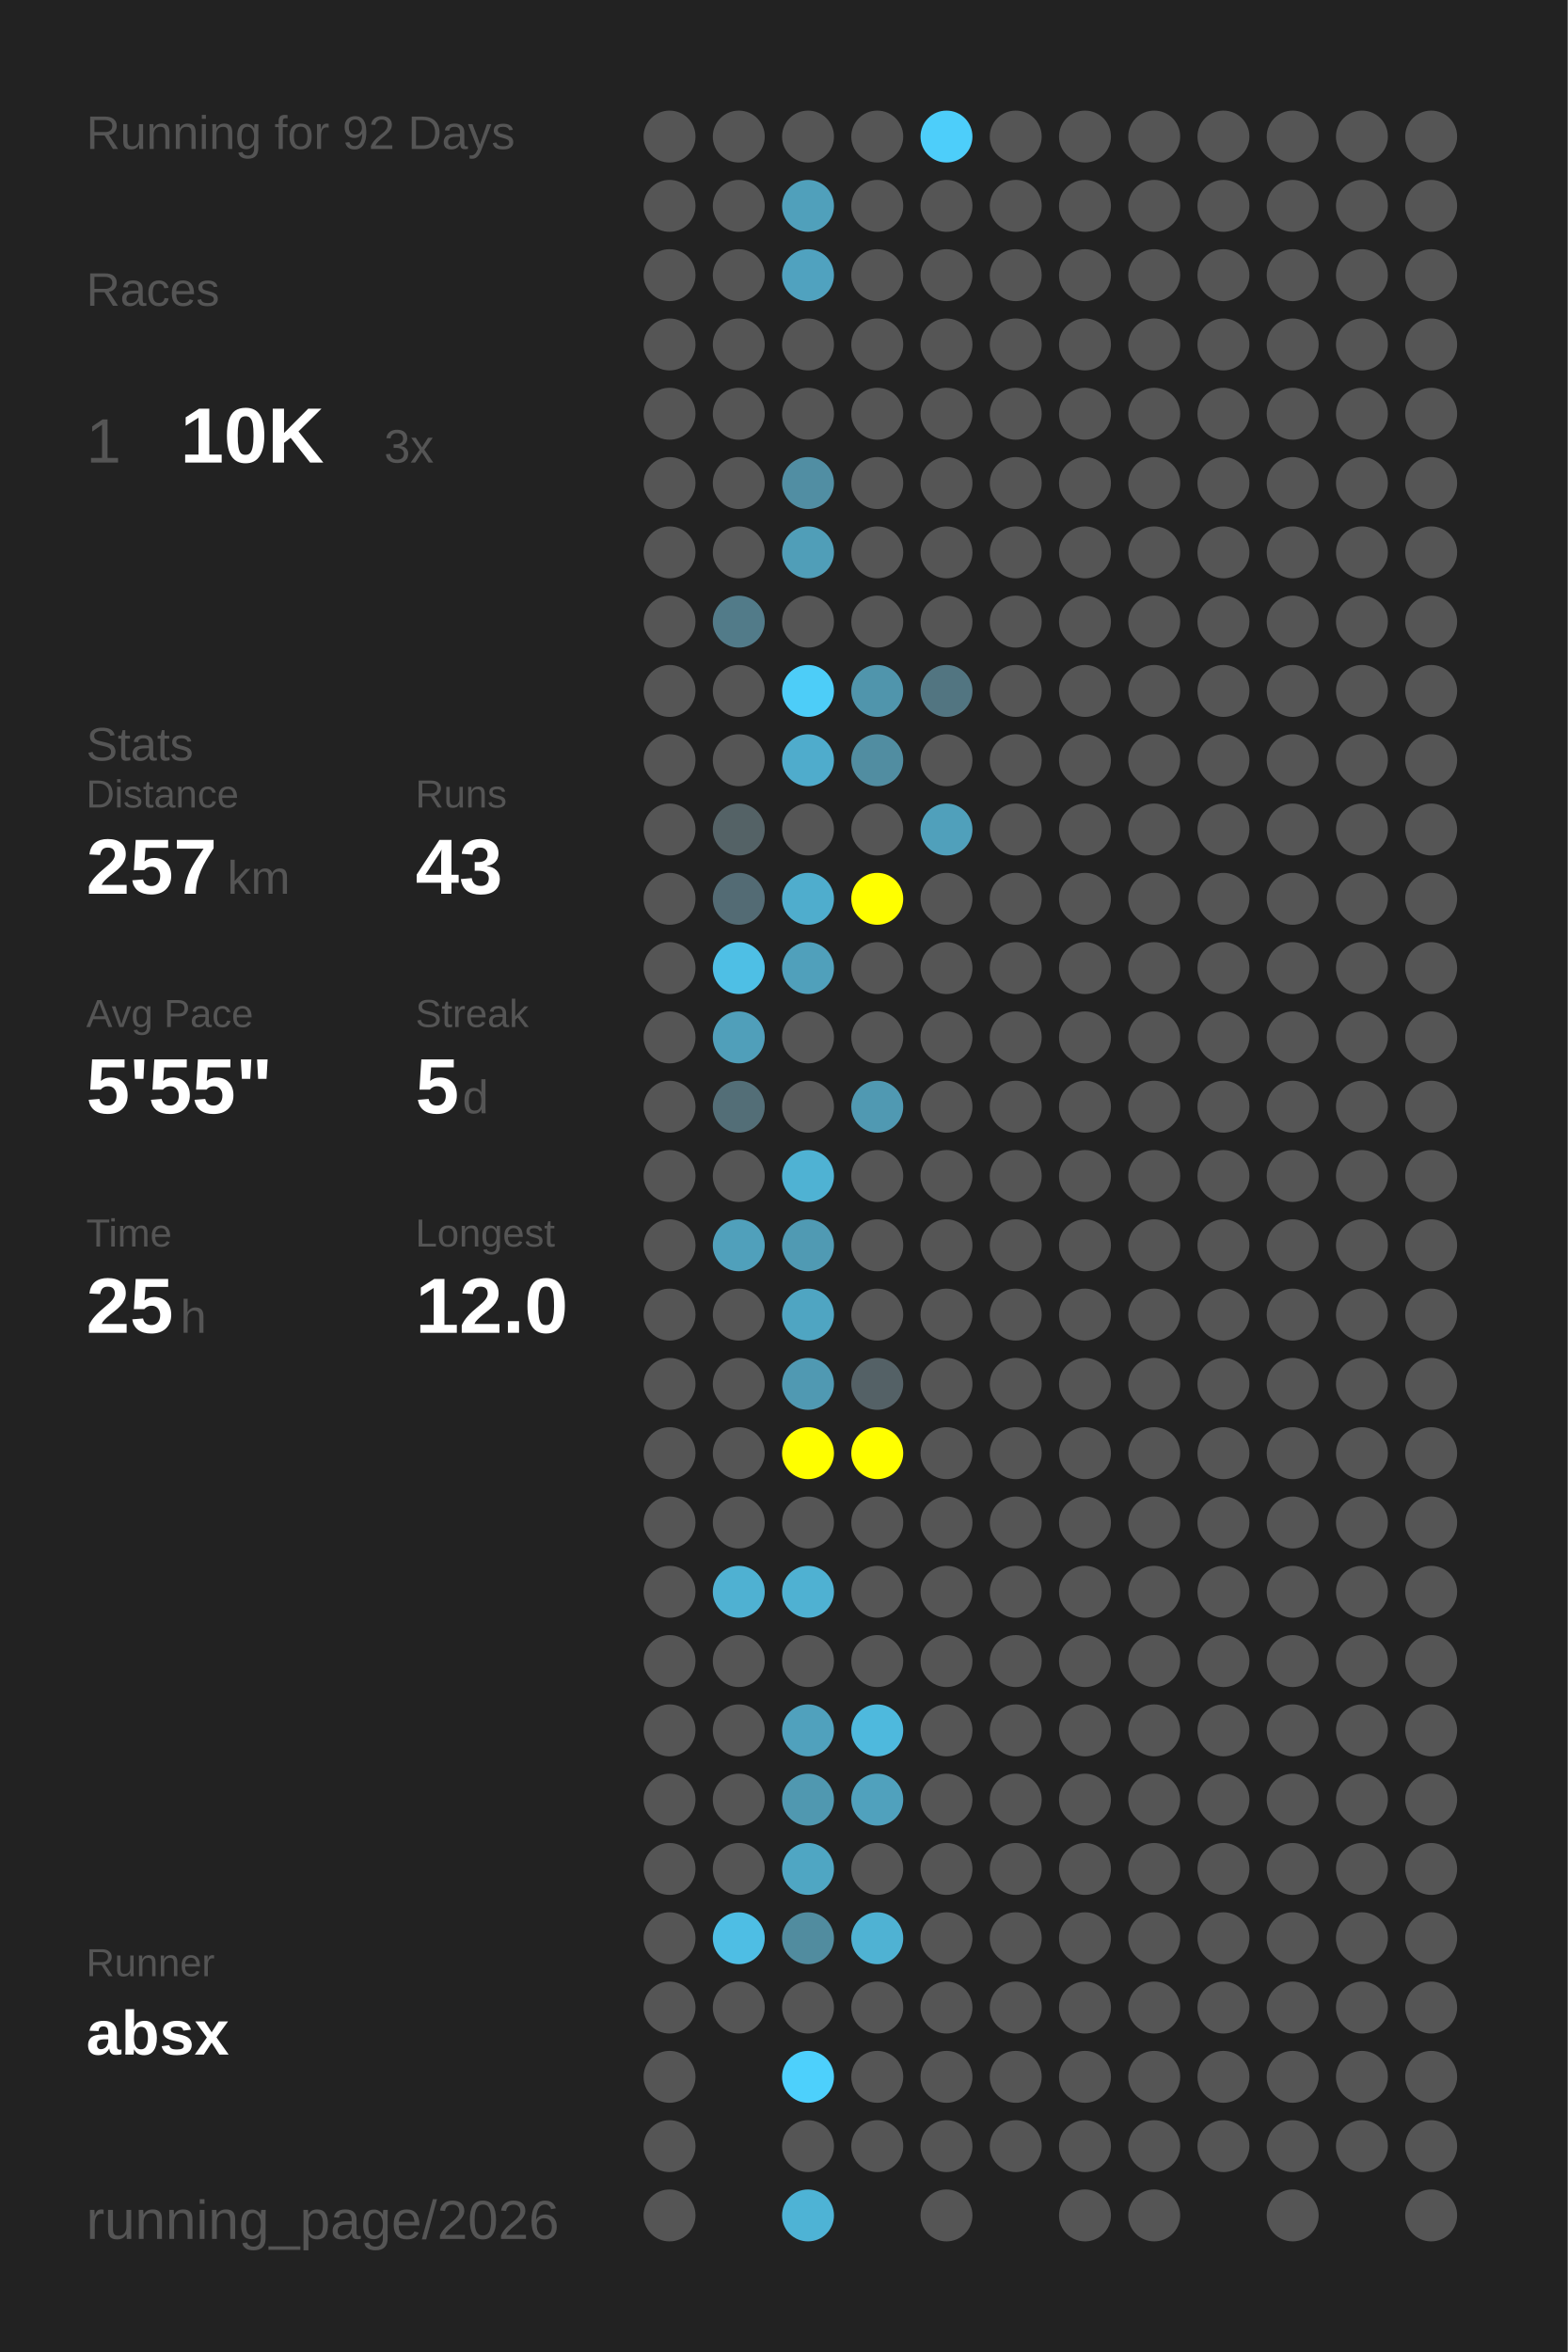
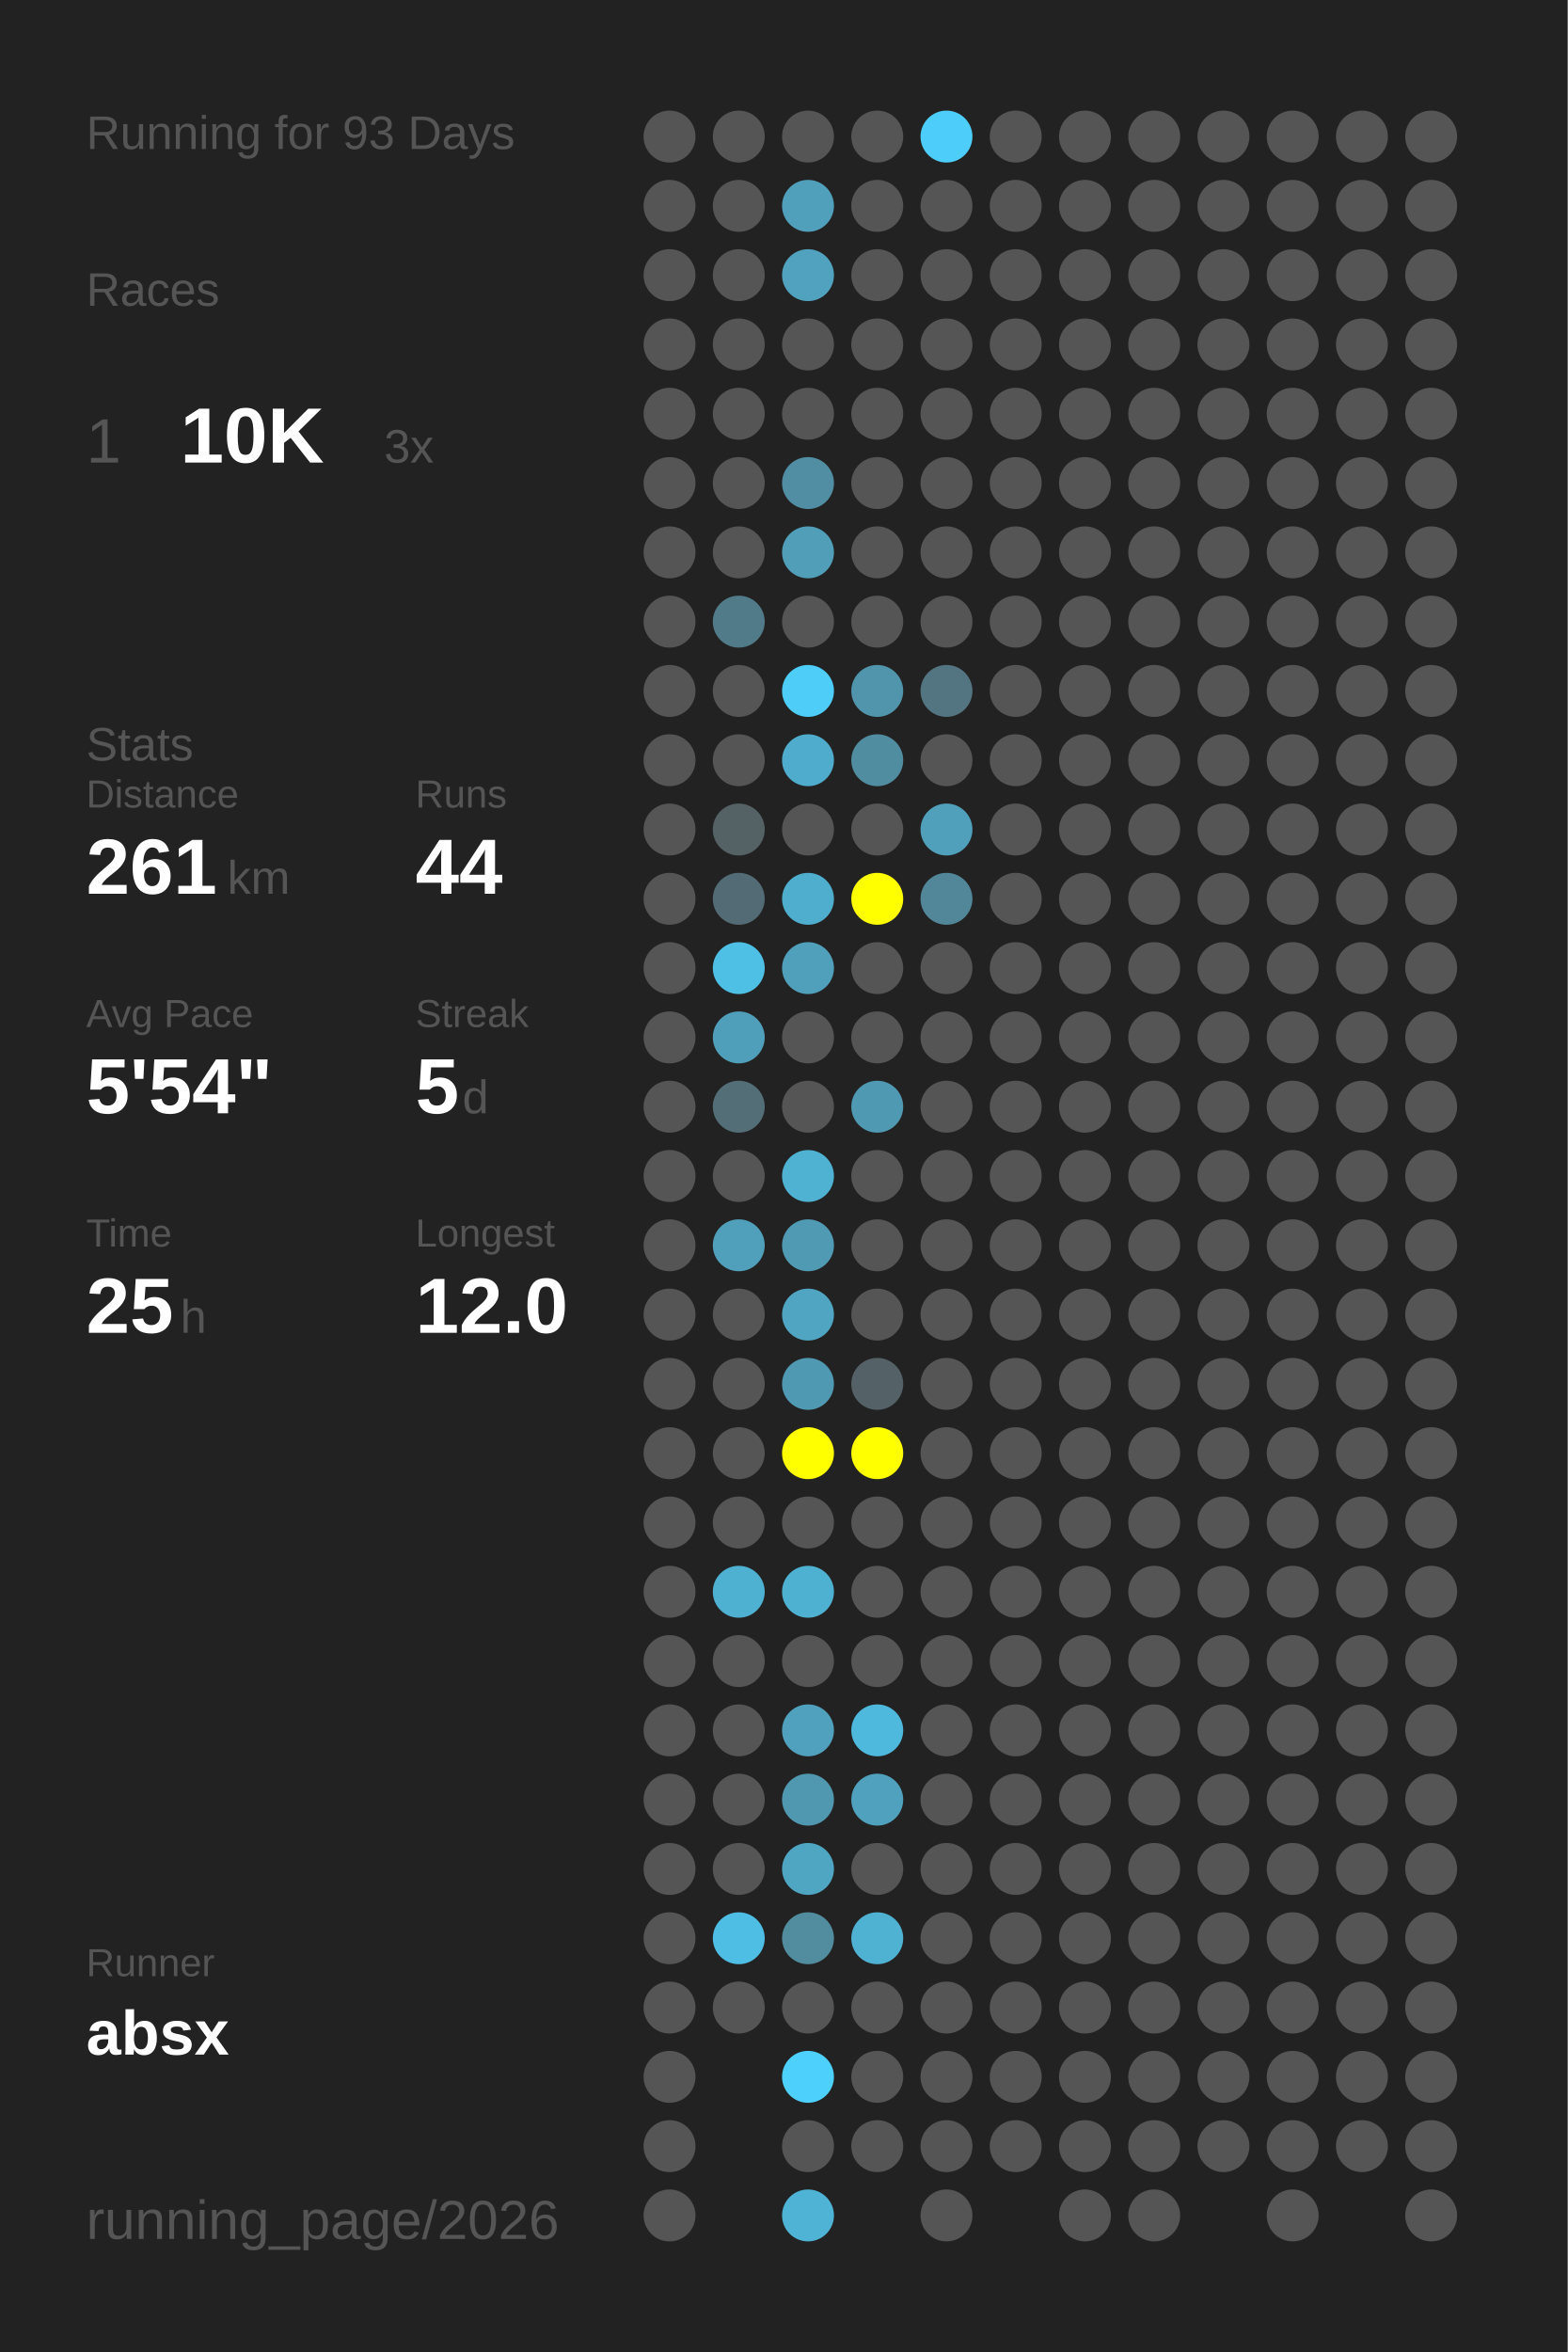
<svg xmlns="http://www.w3.org/2000/svg" baseProfile="full" height="300mm" version="1.1" viewBox="0,0,200,300" width="200mm">
  <defs />
  <rect fill="#222222" height="300" width="200" x="0" y="0" />
-   <text fill="#555555" style="font-size:6px; font-family:Arial;" x="11" y="19">Running for 92 Days</text>
+   <text fill="#555555" style="font-size:6px; font-family:Arial;" x="11" y="19">Running for 93 Days</text>
  <text fill="#555555" style="font-size:6px; font-family:Arial;" x="11" y="39">Races</text>
  <text fill="#555555" style="font-size:8px; font-family:Arial;" x="11" y="59">1</text>
  <text fill="#FFFFFF" style="font-size:10px; font-family:Arial; font-weight:bold;" x="23" y="59">10K</text>
  <text fill="#555555" style="font-size:6px; font-family:Arial;" x="49" y="59">3x</text>
  <text fill="#555555" style="font-size:6px; font-family:Arial;" x="11" y="97">Stats</text>
  <text fill="#555555" style="font-size:5px; font-family:Arial;" x="11" y="103">Distance</text>
-   <text fill="#FFFFFF" style="font-size:10px; font-family:Arial; font-weight:bold;" x="11" y="114">257</text>
+   <text fill="#FFFFFF" style="font-size:10px; font-family:Arial; font-weight:bold;" x="11" y="114">261</text>
  <text fill="#555555" style="font-size:6px; font-family:Arial;" x="29" y="114">km</text>
  <text fill="#555555" style="font-size:5px; font-family:Arial;" x="53" y="103">Runs</text>
-   <text fill="#FFFFFF" style="font-size:10px; font-family:Arial; font-weight:bold;" x="53" y="114">43</text>
+   <text fill="#FFFFFF" style="font-size:10px; font-family:Arial; font-weight:bold;" x="53" y="114">44</text>
  <text fill="#555555" style="font-size:5px; font-family:Arial;" x="11" y="131">Avg Pace</text>
-   <text fill="#FFFFFF" style="font-size:10px; font-family:Arial; font-weight:bold;" x="11" y="142">5'55"</text>
+   <text fill="#FFFFFF" style="font-size:10px; font-family:Arial; font-weight:bold;" x="11" y="142">5'54"</text>
  <text fill="#555555" style="font-size:5px; font-family:Arial;" x="53" y="131">Streak</text>
  <text fill="#FFFFFF" style="font-size:10px; font-family:Arial; font-weight:bold;" x="53" y="142">5</text>
  <text fill="#555555" style="font-size:6px; font-family:Arial;" x="59" y="142">d</text>
  <text fill="#555555" style="font-size:5px; font-family:Arial;" x="11" y="159">Time</text>
  <text fill="#FFFFFF" style="font-size:10px; font-family:Arial; font-weight:bold;" x="11" y="170">25</text>
  <text fill="#555555" style="font-size:6px; font-family:Arial;" x="23" y="170">h</text>
  <text fill="#555555" style="font-size:5px; font-family:Arial;" x="53" y="159">Longest</text>
  <text fill="#FFFFFF" style="font-size:10px; font-family:Arial; font-weight:bold;" x="53" y="170">12.0</text>
  <text fill="#555555" style="font-size:5px; font-family:Arial;" x="11" y="252.065">Runner</text>
  <text fill="#FFFFFF" style="font-size:8px; font-family:Arial; font-weight:bold;" x="11" y="262.065">absx</text>
  <text fill="#555555" style="font-size:7px; font-family:Arial;" x="11" y="285.581">running_page/2026</text>
  <circle cx="85.417" cy="17.419" fill="#555555" r="3.312" />
  <circle cx="85.417" cy="26.258" fill="#555555" r="3.312" />
  <circle cx="85.417" cy="35.097" fill="#555555" r="3.312" />
  <circle cx="85.417" cy="43.935" fill="#555555" r="3.312" />
  <circle cx="85.417" cy="52.774" fill="#555555" r="3.312" />
  <circle cx="85.417" cy="61.613" fill="#555555" r="3.312" />
  <circle cx="85.417" cy="70.452" fill="#555555" r="3.312" />
  <circle cx="85.417" cy="79.29" fill="#555555" r="3.312" />
  <circle cx="85.417" cy="88.129" fill="#555555" r="3.312" />
  <circle cx="85.417" cy="96.968" fill="#555555" r="3.312" />
  <circle cx="85.417" cy="105.806" fill="#555555" r="3.312" />
  <circle cx="85.417" cy="114.645" fill="#555555" r="3.312" />
  <circle cx="85.417" cy="123.484" fill="#555555" r="3.312" />
  <circle cx="85.417" cy="132.323" fill="#555555" r="3.312" />
  <circle cx="85.417" cy="141.161" fill="#555555" r="3.312" />
  <circle cx="85.417" cy="150" fill="#555555" r="3.312" />
  <circle cx="85.417" cy="158.839" fill="#555555" r="3.312" />
  <circle cx="85.417" cy="167.677" fill="#555555" r="3.312" />
  <circle cx="85.417" cy="176.516" fill="#555555" r="3.312" />
  <circle cx="85.417" cy="185.355" fill="#555555" r="3.312" />
  <circle cx="85.417" cy="194.194" fill="#555555" r="3.312" />
  <circle cx="85.417" cy="203.032" fill="#555555" r="3.312" />
  <circle cx="85.417" cy="211.871" fill="#555555" r="3.312" />
  <circle cx="85.417" cy="220.71" fill="#555555" r="3.312" />
  <circle cx="85.417" cy="229.548" fill="#555555" r="3.312" />
  <circle cx="85.417" cy="238.387" fill="#555555" r="3.312" />
  <circle cx="85.417" cy="247.226" fill="#555555" r="3.312" />
  <circle cx="85.417" cy="256.065" fill="#555555" r="3.312" />
  <circle cx="85.417" cy="264.903" fill="#555555" r="3.312" />
  <circle cx="85.417" cy="273.742" fill="#555555" r="3.312" />
  <circle cx="85.417" cy="282.581" fill="#555555" r="3.312" />
  <circle cx="94.25" cy="17.419" fill="#555555" r="3.312" />
  <circle cx="94.25" cy="26.258" fill="#555555" r="3.312" />
  <circle cx="94.25" cy="35.097" fill="#555555" r="3.312" />
  <circle cx="94.25" cy="43.935" fill="#555555" r="3.312" />
  <circle cx="94.25" cy="52.774" fill="#555555" r="3.312" />
  <circle cx="94.25" cy="61.613" fill="#555555" r="3.312" />
  <circle cx="94.25" cy="70.452" fill="#555555" r="3.312" />
  <circle cx="94.25" cy="79.29" fill="#527b89" r="3.312" />
  <circle cx="94.25" cy="88.129" fill="#555555" r="3.312" />
  <circle cx="94.25" cy="96.968" fill="#555555" r="3.312" />
  <circle cx="94.25" cy="105.806" fill="#546266" r="3.312" />
  <circle cx="94.25" cy="114.645" fill="#536b74" r="3.312" />
  <circle cx="94.25" cy="123.484" fill="#4ebfe5" r="3.312" />
  <circle cx="94.25" cy="132.323" fill="#509fba" r="3.312" />
  <circle cx="94.25" cy="141.161" fill="#536e77" r="3.312" />
  <circle cx="94.25" cy="150" fill="#555555" r="3.312" />
  <circle cx="94.25" cy="158.839" fill="#50a0bb" r="3.312" />
  <circle cx="94.25" cy="167.677" fill="#555555" r="3.312" />
  <circle cx="94.25" cy="176.516" fill="#555555" r="3.312" />
  <circle cx="94.25" cy="185.355" fill="#555555" r="3.312" />
  <circle cx="94.25" cy="194.194" fill="#555555" r="3.312" />
  <circle cx="94.25" cy="203.032" fill="#4fb1d2" r="3.312" />
  <circle cx="94.25" cy="211.871" fill="#555555" r="3.312" />
  <circle cx="94.25" cy="220.71" fill="#555555" r="3.312" />
  <circle cx="94.25" cy="229.548" fill="#555555" r="3.312" />
  <circle cx="94.25" cy="238.387" fill="#555555" r="3.312" />
  <circle cx="94.25" cy="247.226" fill="#4ebee4" r="3.312" />
  <circle cx="94.25" cy="256.065" fill="#555555" r="3.312" />
  <circle cx="103.083" cy="17.419" fill="#555555" r="3.312" />
  <circle cx="103.083" cy="26.258" fill="#50a0bb" r="3.312" />
  <circle cx="103.083" cy="35.097" fill="#50a2bf" r="3.312" />
  <circle cx="103.083" cy="43.935" fill="#555555" r="3.312" />
  <circle cx="103.083" cy="52.774" fill="#555555" r="3.312" />
  <circle cx="103.083" cy="61.613" fill="#518ea3" r="3.312" />
  <circle cx="103.083" cy="70.452" fill="#509eb8" r="3.312" />
  <circle cx="103.083" cy="79.29" fill="#555555" r="3.312" />
  <circle cx="103.083" cy="88.129" fill="#4dcdf8" r="3.312" />
  <circle cx="103.083" cy="96.968" fill="#4faccc" r="3.312" />
  <circle cx="103.083" cy="105.806" fill="#555555" r="3.312" />
  <circle cx="103.083" cy="114.645" fill="#4fadcd" r="3.312" />
  <circle cx="103.083" cy="123.484" fill="#50a0bb" r="3.312" />
  <circle cx="103.083" cy="132.323" fill="#555555" r="3.312" />
  <circle cx="103.083" cy="141.161" fill="#555555" r="3.312" />
  <circle cx="103.083" cy="150" fill="#4fb2d3" r="3.312" />
  <circle cx="103.083" cy="158.839" fill="#509ab3" r="3.312" />
  <circle cx="103.083" cy="167.677" fill="#4fa5c2" r="3.312" />
  <circle cx="103.083" cy="176.516" fill="#5099b2" r="3.312" />
  <circle cx="103.083" cy="185.355" fill="#FFFF00" r="3.312" />
  <circle cx="103.083" cy="194.194" fill="#555555" r="3.312" />
  <circle cx="103.083" cy="203.032" fill="#4fb1d2" r="3.312" />
  <circle cx="103.083" cy="211.871" fill="#555555" r="3.312" />
  <circle cx="103.083" cy="220.71" fill="#50a1bd" r="3.312" />
  <circle cx="103.083" cy="229.548" fill="#5098b0" r="3.312" />
  <circle cx="103.083" cy="238.387" fill="#4fa6c3" r="3.312" />
  <circle cx="103.083" cy="247.226" fill="#518c9f" r="3.312" />
  <circle cx="103.083" cy="256.065" fill="#555555" r="3.312" />
  <circle cx="103.083" cy="264.903" fill="#4dd0fc" r="3.312" />
  <circle cx="103.083" cy="273.742" fill="#555555" r="3.312" />
  <circle cx="103.083" cy="282.581" fill="#4eb3d5" r="3.312" />
  <circle cx="111.917" cy="17.419" fill="#555555" r="3.312" />
  <circle cx="111.917" cy="26.258" fill="#555555" r="3.312" />
  <circle cx="111.917" cy="35.097" fill="#555555" r="3.312" />
  <circle cx="111.917" cy="43.935" fill="#555555" r="3.312" />
  <circle cx="111.917" cy="52.774" fill="#555555" r="3.312" />
  <circle cx="111.917" cy="61.613" fill="#555555" r="3.312" />
  <circle cx="111.917" cy="70.452" fill="#555555" r="3.312" />
  <circle cx="111.917" cy="79.29" fill="#555555" r="3.312" />
  <circle cx="111.917" cy="88.129" fill="#5095ac" r="3.312" />
  <circle cx="111.917" cy="96.968" fill="#518da1" r="3.312" />
  <circle cx="111.917" cy="105.806" fill="#555555" r="3.312" />
  <circle cx="111.917" cy="114.645" fill="#FFFF00" r="3.312" />
  <circle cx="111.917" cy="123.484" fill="#555555" r="3.312" />
  <circle cx="111.917" cy="132.323" fill="#555555" r="3.312" />
  <circle cx="111.917" cy="141.161" fill="#5099b2" r="3.312" />
  <circle cx="111.917" cy="150" fill="#555555" r="3.312" />
  <circle cx="111.917" cy="158.839" fill="#555555" r="3.312" />
  <circle cx="111.917" cy="167.677" fill="#555555" r="3.312" />
  <circle cx="111.917" cy="176.516" fill="#546166" r="3.312" />
  <circle cx="111.917" cy="185.355" fill="#FFFF00" r="3.312" />
  <circle cx="111.917" cy="194.194" fill="#555555" r="3.312" />
  <circle cx="111.917" cy="203.032" fill="#555555" r="3.312" />
  <circle cx="111.917" cy="211.871" fill="#555555" r="3.312" />
  <circle cx="111.917" cy="220.71" fill="#4eb9dd" r="3.312" />
  <circle cx="111.917" cy="229.548" fill="#50a1bd" r="3.312" />
  <circle cx="111.917" cy="238.387" fill="#555555" r="3.312" />
  <circle cx="111.917" cy="247.226" fill="#4fb2d3" r="3.312" />
  <circle cx="111.917" cy="256.065" fill="#555555" r="3.312" />
  <circle cx="111.917" cy="264.903" fill="#555555" r="3.312" />
  <circle cx="111.917" cy="273.742" fill="#555555" r="3.312" />
  <circle cx="120.75" cy="17.419" fill="#4dcefa" r="3.312" />
  <circle cx="120.75" cy="26.258" fill="#555555" r="3.312" />
  <circle cx="120.75" cy="35.097" fill="#555555" r="3.312" />
  <circle cx="120.75" cy="43.935" fill="#555555" r="3.312" />
  <circle cx="120.75" cy="52.774" fill="#555555" r="3.312" />
  <circle cx="120.75" cy="61.613" fill="#555555" r="3.312" />
  <circle cx="120.75" cy="70.452" fill="#555555" r="3.312" />
  <circle cx="120.75" cy="79.29" fill="#555555" r="3.312" />
  <circle cx="120.75" cy="88.129" fill="#527581" r="3.312" />
  <circle cx="120.75" cy="96.968" fill="#555555" r="3.312" />
  <circle cx="120.75" cy="105.806" fill="#50a0bb" r="3.312" />
-   <circle cx="120.75" cy="114.645" fill="#555555" r="3.312" />
+   <circle cx="120.75" cy="114.645" fill="#518799" r="3.312" />
  <circle cx="120.75" cy="123.484" fill="#555555" r="3.312" />
  <circle cx="120.75" cy="132.323" fill="#555555" r="3.312" />
  <circle cx="120.75" cy="141.161" fill="#555555" r="3.312" />
  <circle cx="120.75" cy="150" fill="#555555" r="3.312" />
  <circle cx="120.75" cy="158.839" fill="#555555" r="3.312" />
  <circle cx="120.75" cy="167.677" fill="#555555" r="3.312" />
  <circle cx="120.75" cy="176.516" fill="#555555" r="3.312" />
  <circle cx="120.75" cy="185.355" fill="#555555" r="3.312" />
  <circle cx="120.75" cy="194.194" fill="#555555" r="3.312" />
  <circle cx="120.75" cy="203.032" fill="#555555" r="3.312" />
  <circle cx="120.75" cy="211.871" fill="#555555" r="3.312" />
  <circle cx="120.75" cy="220.71" fill="#555555" r="3.312" />
  <circle cx="120.75" cy="229.548" fill="#555555" r="3.312" />
  <circle cx="120.75" cy="238.387" fill="#555555" r="3.312" />
  <circle cx="120.75" cy="247.226" fill="#555555" r="3.312" />
  <circle cx="120.75" cy="256.065" fill="#555555" r="3.312" />
  <circle cx="120.75" cy="264.903" fill="#555555" r="3.312" />
  <circle cx="120.75" cy="273.742" fill="#555555" r="3.312" />
  <circle cx="120.75" cy="282.581" fill="#555555" r="3.312" />
  <circle cx="129.583" cy="17.419" fill="#555555" r="3.312" />
  <circle cx="129.583" cy="26.258" fill="#555555" r="3.312" />
  <circle cx="129.583" cy="35.097" fill="#555555" r="3.312" />
  <circle cx="129.583" cy="43.935" fill="#555555" r="3.312" />
  <circle cx="129.583" cy="52.774" fill="#555555" r="3.312" />
  <circle cx="129.583" cy="61.613" fill="#555555" r="3.312" />
  <circle cx="129.583" cy="70.452" fill="#555555" r="3.312" />
  <circle cx="129.583" cy="79.29" fill="#555555" r="3.312" />
  <circle cx="129.583" cy="88.129" fill="#555555" r="3.312" />
  <circle cx="129.583" cy="96.968" fill="#555555" r="3.312" />
  <circle cx="129.583" cy="105.806" fill="#555555" r="3.312" />
  <circle cx="129.583" cy="114.645" fill="#555555" r="3.312" />
  <circle cx="129.583" cy="123.484" fill="#555555" r="3.312" />
  <circle cx="129.583" cy="132.323" fill="#555555" r="3.312" />
  <circle cx="129.583" cy="141.161" fill="#555555" r="3.312" />
  <circle cx="129.583" cy="150" fill="#555555" r="3.312" />
  <circle cx="129.583" cy="158.839" fill="#555555" r="3.312" />
  <circle cx="129.583" cy="167.677" fill="#555555" r="3.312" />
  <circle cx="129.583" cy="176.516" fill="#555555" r="3.312" />
  <circle cx="129.583" cy="185.355" fill="#555555" r="3.312" />
  <circle cx="129.583" cy="194.194" fill="#555555" r="3.312" />
  <circle cx="129.583" cy="203.032" fill="#555555" r="3.312" />
  <circle cx="129.583" cy="211.871" fill="#555555" r="3.312" />
  <circle cx="129.583" cy="220.71" fill="#555555" r="3.312" />
  <circle cx="129.583" cy="229.548" fill="#555555" r="3.312" />
  <circle cx="129.583" cy="238.387" fill="#555555" r="3.312" />
  <circle cx="129.583" cy="247.226" fill="#555555" r="3.312" />
  <circle cx="129.583" cy="256.065" fill="#555555" r="3.312" />
  <circle cx="129.583" cy="264.903" fill="#555555" r="3.312" />
  <circle cx="129.583" cy="273.742" fill="#555555" r="3.312" />
  <circle cx="138.417" cy="17.419" fill="#555555" r="3.312" />
  <circle cx="138.417" cy="26.258" fill="#555555" r="3.312" />
  <circle cx="138.417" cy="35.097" fill="#555555" r="3.312" />
  <circle cx="138.417" cy="43.935" fill="#555555" r="3.312" />
  <circle cx="138.417" cy="52.774" fill="#555555" r="3.312" />
  <circle cx="138.417" cy="61.613" fill="#555555" r="3.312" />
  <circle cx="138.417" cy="70.452" fill="#555555" r="3.312" />
  <circle cx="138.417" cy="79.29" fill="#555555" r="3.312" />
  <circle cx="138.417" cy="88.129" fill="#555555" r="3.312" />
  <circle cx="138.417" cy="96.968" fill="#555555" r="3.312" />
  <circle cx="138.417" cy="105.806" fill="#555555" r="3.312" />
  <circle cx="138.417" cy="114.645" fill="#555555" r="3.312" />
  <circle cx="138.417" cy="123.484" fill="#555555" r="3.312" />
  <circle cx="138.417" cy="132.323" fill="#555555" r="3.312" />
  <circle cx="138.417" cy="141.161" fill="#555555" r="3.312" />
  <circle cx="138.417" cy="150" fill="#555555" r="3.312" />
  <circle cx="138.417" cy="158.839" fill="#555555" r="3.312" />
  <circle cx="138.417" cy="167.677" fill="#555555" r="3.312" />
  <circle cx="138.417" cy="176.516" fill="#555555" r="3.312" />
  <circle cx="138.417" cy="185.355" fill="#555555" r="3.312" />
  <circle cx="138.417" cy="194.194" fill="#555555" r="3.312" />
  <circle cx="138.417" cy="203.032" fill="#555555" r="3.312" />
  <circle cx="138.417" cy="211.871" fill="#555555" r="3.312" />
  <circle cx="138.417" cy="220.71" fill="#555555" r="3.312" />
  <circle cx="138.417" cy="229.548" fill="#555555" r="3.312" />
  <circle cx="138.417" cy="238.387" fill="#555555" r="3.312" />
  <circle cx="138.417" cy="247.226" fill="#555555" r="3.312" />
  <circle cx="138.417" cy="256.065" fill="#555555" r="3.312" />
  <circle cx="138.417" cy="264.903" fill="#555555" r="3.312" />
  <circle cx="138.417" cy="273.742" fill="#555555" r="3.312" />
  <circle cx="138.417" cy="282.581" fill="#555555" r="3.312" />
  <circle cx="147.25" cy="17.419" fill="#555555" r="3.312" />
  <circle cx="147.25" cy="26.258" fill="#555555" r="3.312" />
  <circle cx="147.25" cy="35.097" fill="#555555" r="3.312" />
  <circle cx="147.25" cy="43.935" fill="#555555" r="3.312" />
  <circle cx="147.25" cy="52.774" fill="#555555" r="3.312" />
  <circle cx="147.25" cy="61.613" fill="#555555" r="3.312" />
  <circle cx="147.25" cy="70.452" fill="#555555" r="3.312" />
  <circle cx="147.25" cy="79.29" fill="#555555" r="3.312" />
  <circle cx="147.25" cy="88.129" fill="#555555" r="3.312" />
  <circle cx="147.25" cy="96.968" fill="#555555" r="3.312" />
  <circle cx="147.25" cy="105.806" fill="#555555" r="3.312" />
  <circle cx="147.25" cy="114.645" fill="#555555" r="3.312" />
  <circle cx="147.25" cy="123.484" fill="#555555" r="3.312" />
  <circle cx="147.25" cy="132.323" fill="#555555" r="3.312" />
  <circle cx="147.25" cy="141.161" fill="#555555" r="3.312" />
  <circle cx="147.25" cy="150" fill="#555555" r="3.312" />
  <circle cx="147.25" cy="158.839" fill="#555555" r="3.312" />
  <circle cx="147.25" cy="167.677" fill="#555555" r="3.312" />
  <circle cx="147.25" cy="176.516" fill="#555555" r="3.312" />
  <circle cx="147.25" cy="185.355" fill="#555555" r="3.312" />
  <circle cx="147.25" cy="194.194" fill="#555555" r="3.312" />
  <circle cx="147.25" cy="203.032" fill="#555555" r="3.312" />
  <circle cx="147.25" cy="211.871" fill="#555555" r="3.312" />
  <circle cx="147.25" cy="220.71" fill="#555555" r="3.312" />
  <circle cx="147.25" cy="229.548" fill="#555555" r="3.312" />
  <circle cx="147.25" cy="238.387" fill="#555555" r="3.312" />
  <circle cx="147.25" cy="247.226" fill="#555555" r="3.312" />
  <circle cx="147.25" cy="256.065" fill="#555555" r="3.312" />
  <circle cx="147.25" cy="264.903" fill="#555555" r="3.312" />
  <circle cx="147.25" cy="273.742" fill="#555555" r="3.312" />
  <circle cx="147.25" cy="282.581" fill="#555555" r="3.312" />
  <circle cx="156.083" cy="17.419" fill="#555555" r="3.312" />
  <circle cx="156.083" cy="26.258" fill="#555555" r="3.312" />
  <circle cx="156.083" cy="35.097" fill="#555555" r="3.312" />
  <circle cx="156.083" cy="43.935" fill="#555555" r="3.312" />
  <circle cx="156.083" cy="52.774" fill="#555555" r="3.312" />
  <circle cx="156.083" cy="61.613" fill="#555555" r="3.312" />
  <circle cx="156.083" cy="70.452" fill="#555555" r="3.312" />
  <circle cx="156.083" cy="79.29" fill="#555555" r="3.312" />
  <circle cx="156.083" cy="88.129" fill="#555555" r="3.312" />
  <circle cx="156.083" cy="96.968" fill="#555555" r="3.312" />
  <circle cx="156.083" cy="105.806" fill="#555555" r="3.312" />
  <circle cx="156.083" cy="114.645" fill="#555555" r="3.312" />
  <circle cx="156.083" cy="123.484" fill="#555555" r="3.312" />
  <circle cx="156.083" cy="132.323" fill="#555555" r="3.312" />
  <circle cx="156.083" cy="141.161" fill="#555555" r="3.312" />
  <circle cx="156.083" cy="150" fill="#555555" r="3.312" />
  <circle cx="156.083" cy="158.839" fill="#555555" r="3.312" />
  <circle cx="156.083" cy="167.677" fill="#555555" r="3.312" />
  <circle cx="156.083" cy="176.516" fill="#555555" r="3.312" />
  <circle cx="156.083" cy="185.355" fill="#555555" r="3.312" />
  <circle cx="156.083" cy="194.194" fill="#555555" r="3.312" />
  <circle cx="156.083" cy="203.032" fill="#555555" r="3.312" />
  <circle cx="156.083" cy="211.871" fill="#555555" r="3.312" />
  <circle cx="156.083" cy="220.71" fill="#555555" r="3.312" />
  <circle cx="156.083" cy="229.548" fill="#555555" r="3.312" />
  <circle cx="156.083" cy="238.387" fill="#555555" r="3.312" />
  <circle cx="156.083" cy="247.226" fill="#555555" r="3.312" />
  <circle cx="156.083" cy="256.065" fill="#555555" r="3.312" />
  <circle cx="156.083" cy="264.903" fill="#555555" r="3.312" />
  <circle cx="156.083" cy="273.742" fill="#555555" r="3.312" />
  <circle cx="164.917" cy="17.419" fill="#555555" r="3.312" />
  <circle cx="164.917" cy="26.258" fill="#555555" r="3.312" />
  <circle cx="164.917" cy="35.097" fill="#555555" r="3.312" />
  <circle cx="164.917" cy="43.935" fill="#555555" r="3.312" />
  <circle cx="164.917" cy="52.774" fill="#555555" r="3.312" />
  <circle cx="164.917" cy="61.613" fill="#555555" r="3.312" />
  <circle cx="164.917" cy="70.452" fill="#555555" r="3.312" />
  <circle cx="164.917" cy="79.29" fill="#555555" r="3.312" />
  <circle cx="164.917" cy="88.129" fill="#555555" r="3.312" />
  <circle cx="164.917" cy="96.968" fill="#555555" r="3.312" />
  <circle cx="164.917" cy="105.806" fill="#555555" r="3.312" />
  <circle cx="164.917" cy="114.645" fill="#555555" r="3.312" />
  <circle cx="164.917" cy="123.484" fill="#555555" r="3.312" />
  <circle cx="164.917" cy="132.323" fill="#555555" r="3.312" />
  <circle cx="164.917" cy="141.161" fill="#555555" r="3.312" />
  <circle cx="164.917" cy="150" fill="#555555" r="3.312" />
  <circle cx="164.917" cy="158.839" fill="#555555" r="3.312" />
  <circle cx="164.917" cy="167.677" fill="#555555" r="3.312" />
  <circle cx="164.917" cy="176.516" fill="#555555" r="3.312" />
  <circle cx="164.917" cy="185.355" fill="#555555" r="3.312" />
  <circle cx="164.917" cy="194.194" fill="#555555" r="3.312" />
  <circle cx="164.917" cy="203.032" fill="#555555" r="3.312" />
  <circle cx="164.917" cy="211.871" fill="#555555" r="3.312" />
  <circle cx="164.917" cy="220.71" fill="#555555" r="3.312" />
  <circle cx="164.917" cy="229.548" fill="#555555" r="3.312" />
  <circle cx="164.917" cy="238.387" fill="#555555" r="3.312" />
  <circle cx="164.917" cy="247.226" fill="#555555" r="3.312" />
  <circle cx="164.917" cy="256.065" fill="#555555" r="3.312" />
  <circle cx="164.917" cy="264.903" fill="#555555" r="3.312" />
  <circle cx="164.917" cy="273.742" fill="#555555" r="3.312" />
  <circle cx="164.917" cy="282.581" fill="#555555" r="3.312" />
  <circle cx="173.75" cy="17.419" fill="#555555" r="3.312" />
  <circle cx="173.75" cy="26.258" fill="#555555" r="3.312" />
  <circle cx="173.75" cy="35.097" fill="#555555" r="3.312" />
  <circle cx="173.75" cy="43.935" fill="#555555" r="3.312" />
  <circle cx="173.75" cy="52.774" fill="#555555" r="3.312" />
  <circle cx="173.75" cy="61.613" fill="#555555" r="3.312" />
  <circle cx="173.75" cy="70.452" fill="#555555" r="3.312" />
  <circle cx="173.75" cy="79.29" fill="#555555" r="3.312" />
  <circle cx="173.75" cy="88.129" fill="#555555" r="3.312" />
  <circle cx="173.75" cy="96.968" fill="#555555" r="3.312" />
  <circle cx="173.75" cy="105.806" fill="#555555" r="3.312" />
  <circle cx="173.75" cy="114.645" fill="#555555" r="3.312" />
  <circle cx="173.75" cy="123.484" fill="#555555" r="3.312" />
  <circle cx="173.75" cy="132.323" fill="#555555" r="3.312" />
  <circle cx="173.75" cy="141.161" fill="#555555" r="3.312" />
  <circle cx="173.75" cy="150" fill="#555555" r="3.312" />
  <circle cx="173.75" cy="158.839" fill="#555555" r="3.312" />
  <circle cx="173.75" cy="167.677" fill="#555555" r="3.312" />
  <circle cx="173.75" cy="176.516" fill="#555555" r="3.312" />
  <circle cx="173.75" cy="185.355" fill="#555555" r="3.312" />
  <circle cx="173.75" cy="194.194" fill="#555555" r="3.312" />
  <circle cx="173.75" cy="203.032" fill="#555555" r="3.312" />
  <circle cx="173.75" cy="211.871" fill="#555555" r="3.312" />
  <circle cx="173.75" cy="220.71" fill="#555555" r="3.312" />
  <circle cx="173.75" cy="229.548" fill="#555555" r="3.312" />
  <circle cx="173.75" cy="238.387" fill="#555555" r="3.312" />
  <circle cx="173.75" cy="247.226" fill="#555555" r="3.312" />
  <circle cx="173.75" cy="256.065" fill="#555555" r="3.312" />
  <circle cx="173.75" cy="264.903" fill="#555555" r="3.312" />
  <circle cx="173.75" cy="273.742" fill="#555555" r="3.312" />
  <circle cx="182.583" cy="17.419" fill="#555555" r="3.312" />
  <circle cx="182.583" cy="26.258" fill="#555555" r="3.312" />
  <circle cx="182.583" cy="35.097" fill="#555555" r="3.312" />
  <circle cx="182.583" cy="43.935" fill="#555555" r="3.312" />
  <circle cx="182.583" cy="52.774" fill="#555555" r="3.312" />
  <circle cx="182.583" cy="61.613" fill="#555555" r="3.312" />
  <circle cx="182.583" cy="70.452" fill="#555555" r="3.312" />
  <circle cx="182.583" cy="79.29" fill="#555555" r="3.312" />
  <circle cx="182.583" cy="88.129" fill="#555555" r="3.312" />
  <circle cx="182.583" cy="96.968" fill="#555555" r="3.312" />
  <circle cx="182.583" cy="105.806" fill="#555555" r="3.312" />
  <circle cx="182.583" cy="114.645" fill="#555555" r="3.312" />
  <circle cx="182.583" cy="123.484" fill="#555555" r="3.312" />
  <circle cx="182.583" cy="132.323" fill="#555555" r="3.312" />
  <circle cx="182.583" cy="141.161" fill="#555555" r="3.312" />
  <circle cx="182.583" cy="150" fill="#555555" r="3.312" />
  <circle cx="182.583" cy="158.839" fill="#555555" r="3.312" />
  <circle cx="182.583" cy="167.677" fill="#555555" r="3.312" />
  <circle cx="182.583" cy="176.516" fill="#555555" r="3.312" />
  <circle cx="182.583" cy="185.355" fill="#555555" r="3.312" />
  <circle cx="182.583" cy="194.194" fill="#555555" r="3.312" />
  <circle cx="182.583" cy="203.032" fill="#555555" r="3.312" />
  <circle cx="182.583" cy="211.871" fill="#555555" r="3.312" />
  <circle cx="182.583" cy="220.71" fill="#555555" r="3.312" />
  <circle cx="182.583" cy="229.548" fill="#555555" r="3.312" />
  <circle cx="182.583" cy="238.387" fill="#555555" r="3.312" />
  <circle cx="182.583" cy="247.226" fill="#555555" r="3.312" />
  <circle cx="182.583" cy="256.065" fill="#555555" r="3.312" />
  <circle cx="182.583" cy="264.903" fill="#555555" r="3.312" />
  <circle cx="182.583" cy="273.742" fill="#555555" r="3.312" />
  <circle cx="182.583" cy="282.581" fill="#555555" r="3.312" />
</svg>
